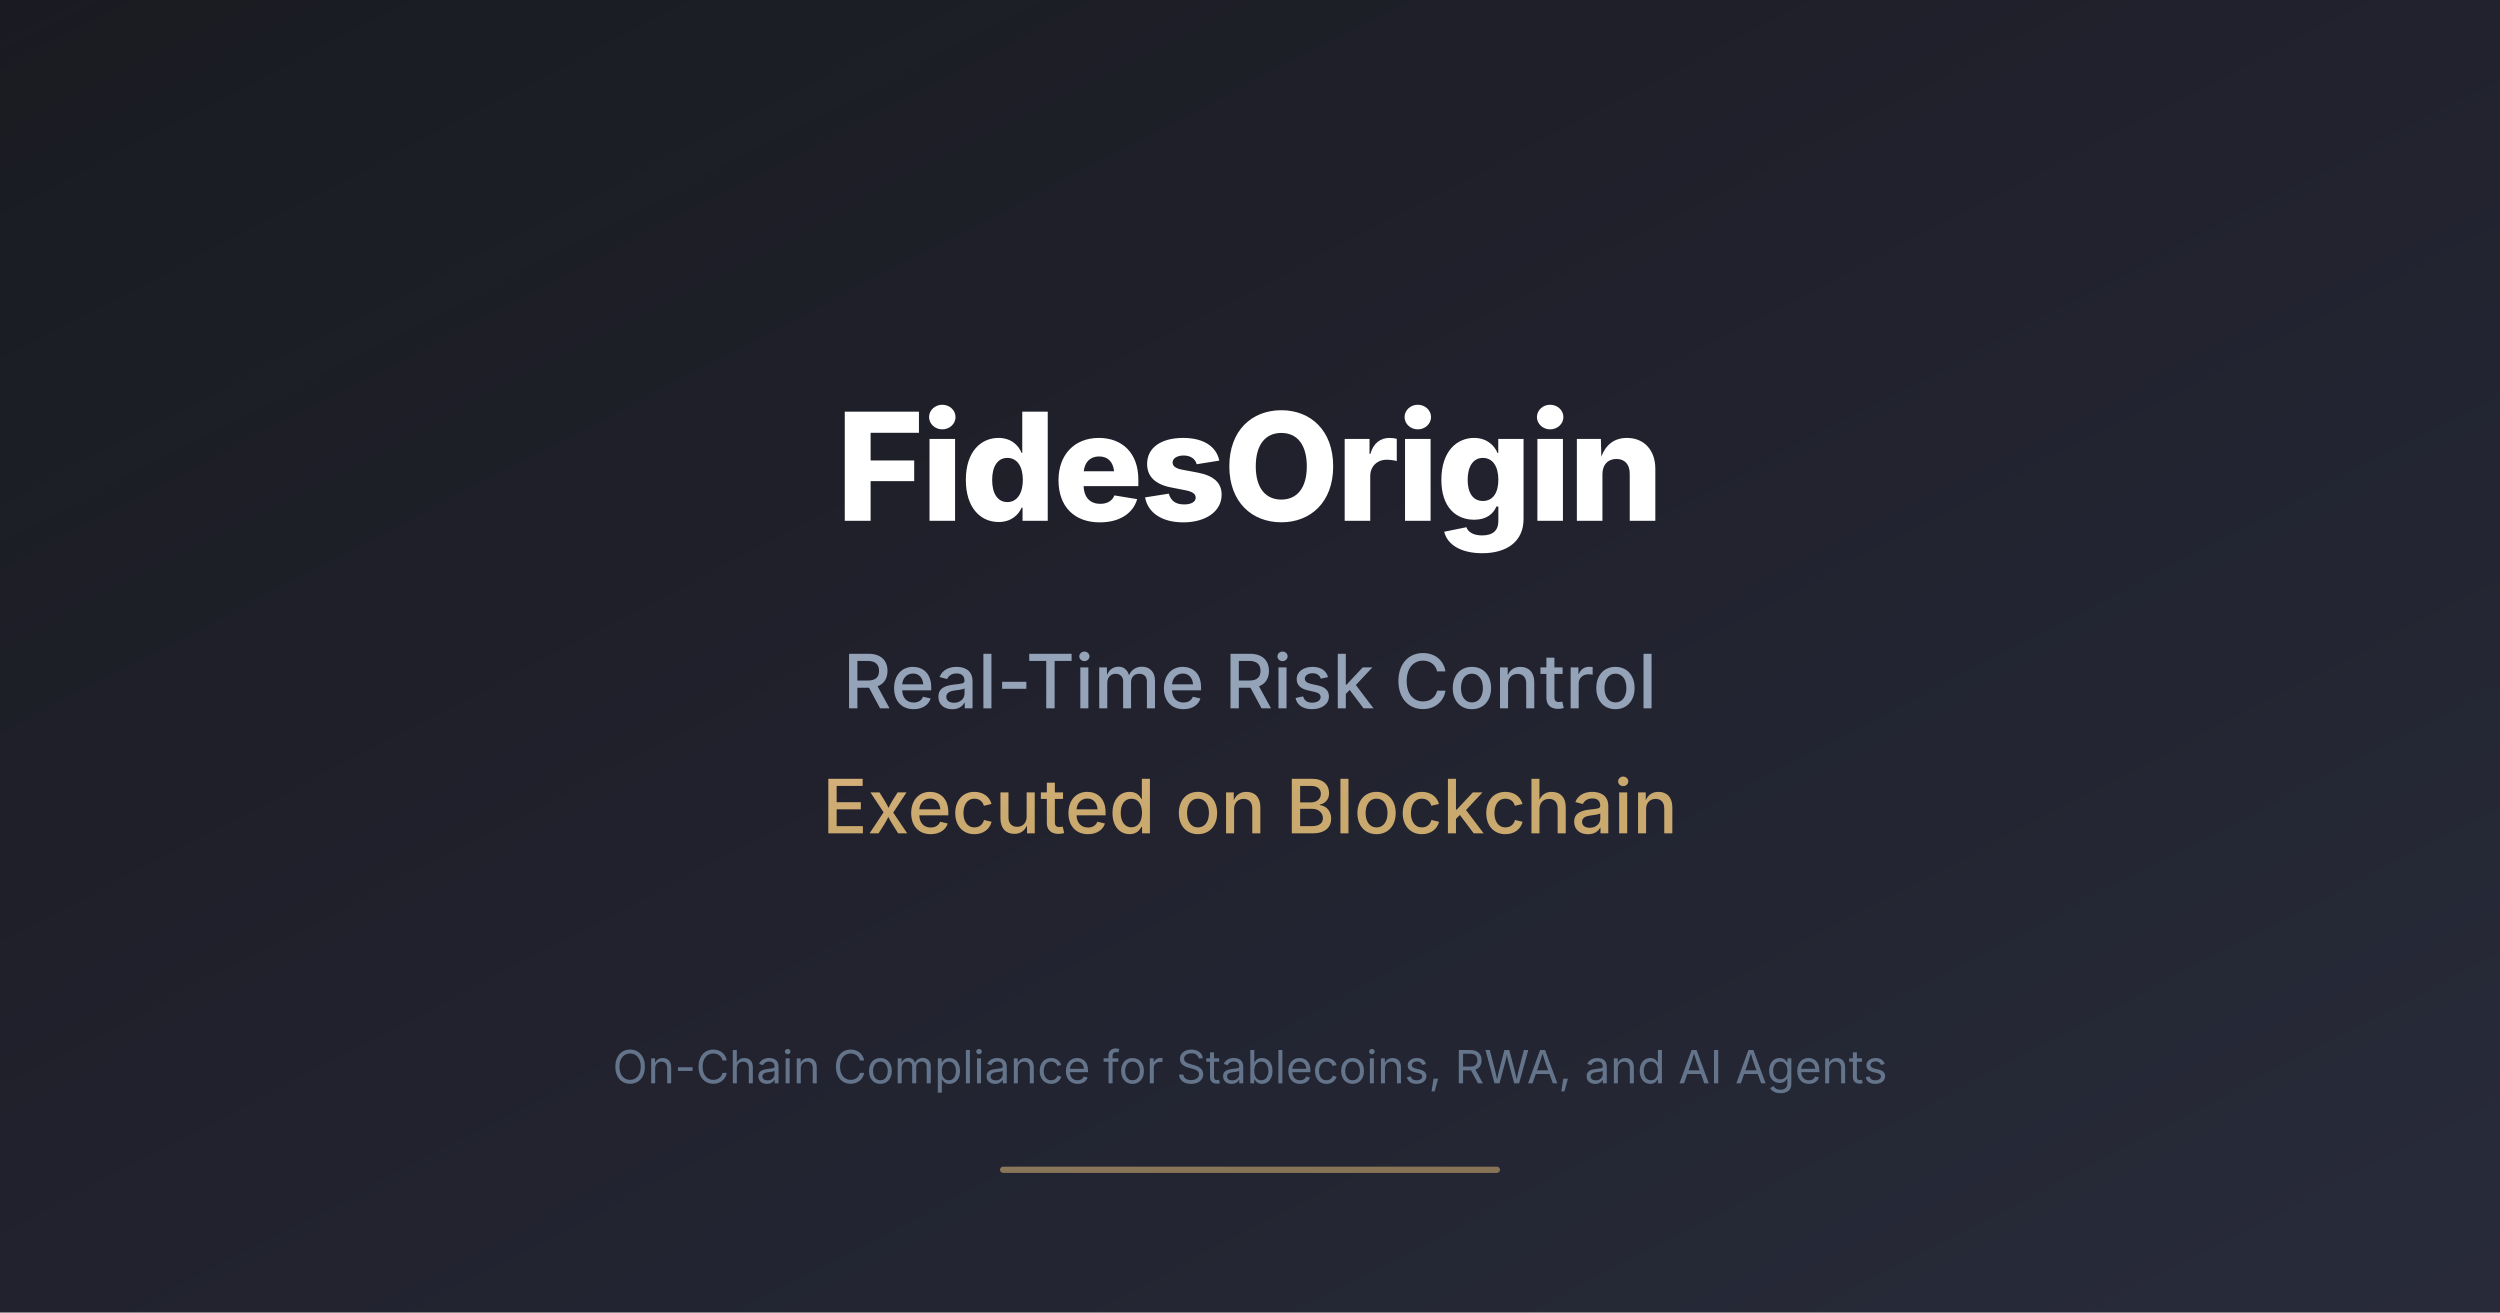
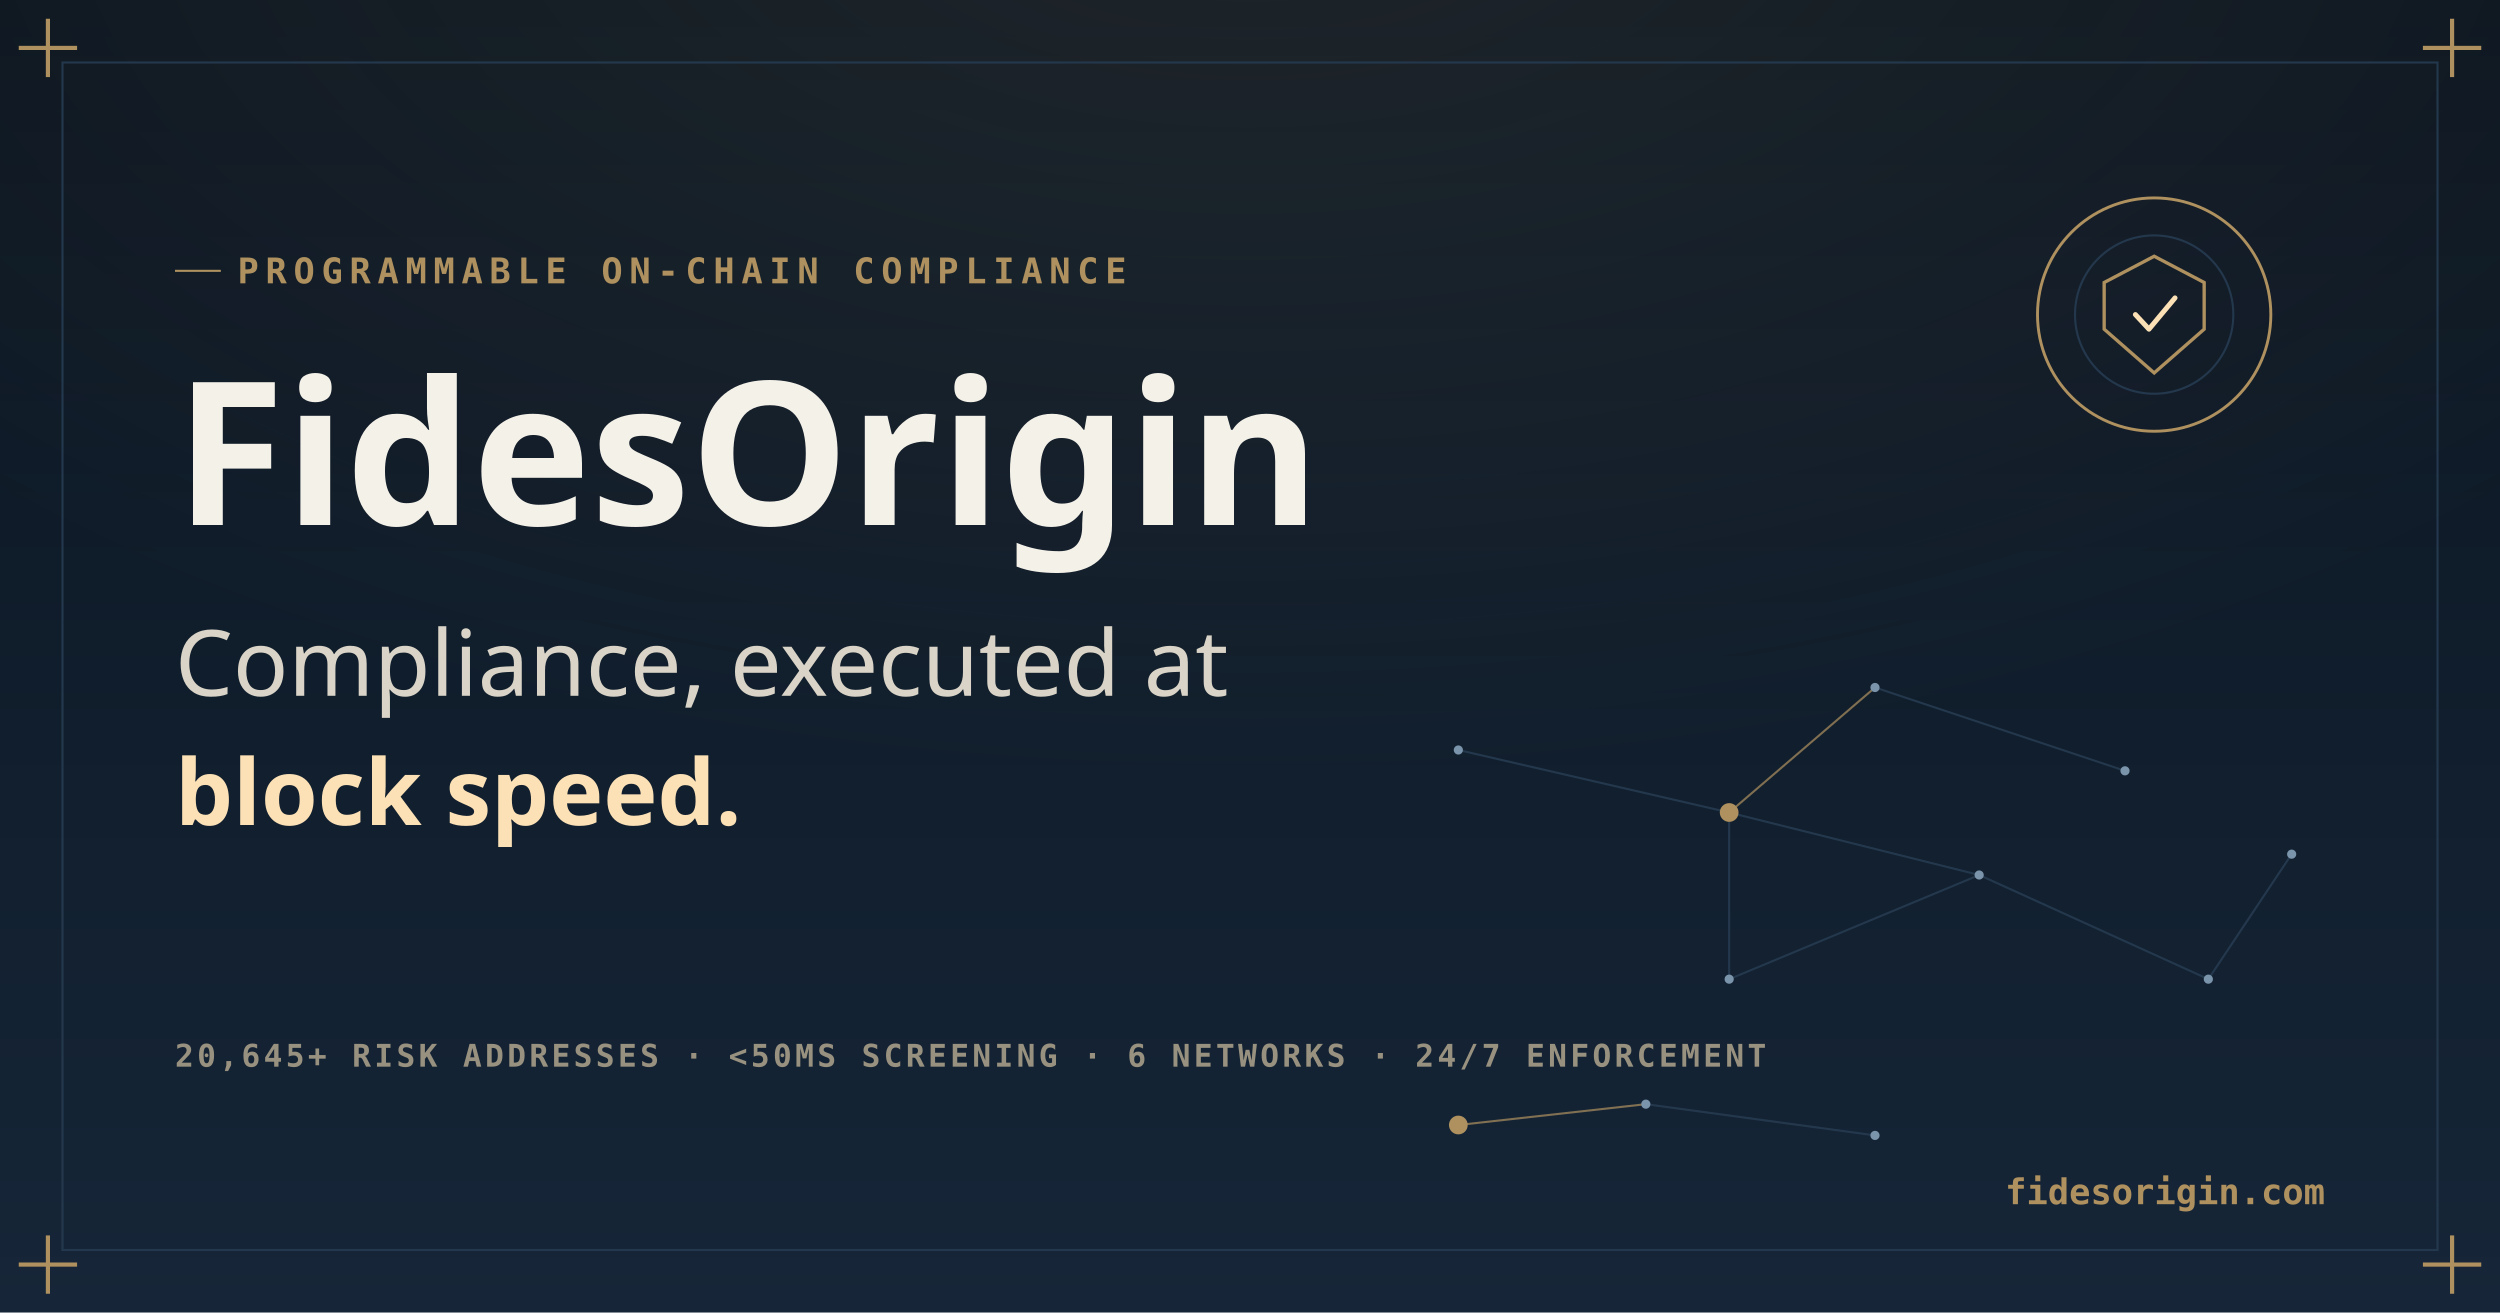
- <svg xmlns="http://www.w3.org/2000/svg" width="1200" height="630">
+ <svg xmlns="http://www.w3.org/2000/svg" width="1200" height="630" viewBox="0 0 1200 630">
  <defs>
-     <linearGradient id="bg" x1="0%" y1="0%" x2="100%" y2="100%">
-       <stop offset="0%" stop-color="#0a0e1a" />
-       <stop offset="100%" stop-color="#1a2035" />
+     <linearGradient id="bg" x1="0%" y1="0%" x2="0%" y2="100%">
+       <stop offset="0%" stop-color="#0a141f" />
+       <stop offset="100%" stop-color="#162638" />
    </linearGradient>
-     <linearGradient id="grad" x1="0%" y1="0%" x2="100%" y2="100%">
-       <stop offset="0%" stop-color="#d4af7a" />
-       <stop offset="50%" stop-color="#c9a96e" />
-       <stop offset="100%" stop-color="#c9a96e" />
-     </linearGradient>
+     <radialGradient id="glow" cx="50%" cy="-10%" r="70%">
+       <stop offset="0%" stop-color="#e3c892" stop-opacity="0.10" />
+       <stop offset="100%" stop-color="#e3c892" stop-opacity="0" />
+     </radialGradient>
  </defs>
  <rect width="1200" height="630" fill="url(#bg)" />
-   <rect x="0" y="0" width="1200" height="630" fill="url(#grad)" opacity="0.08" />
-   <text x="600" y="250" font-family="Inter, -apple-system, sans-serif" font-size="72" font-weight="800" fill="white" text-anchor="middle" letter-spacing="-0.02em">FidesOrigin</text>
-   <text x="600" y="340" font-family="Inter, -apple-system, sans-serif" font-size="36" font-weight="500" fill="#94a3b8" text-anchor="middle">Real-Time Risk Control</text>
-   <text x="600" y="400" font-family="Inter, -apple-system, sans-serif" font-size="36" font-weight="500" fill="url(#grad)" text-anchor="middle">Executed on Blockchain</text>
-   <text x="600" y="520" font-family="Inter, -apple-system, sans-serif" font-size="22" font-weight="400" fill="#64748b" text-anchor="middle">On-Chain Compliance for Stablecoins, RWA, and AI Agents</text>
-   <rect x="480" y="560" width="240" height="3" rx="1.5" fill="url(#grad)" opacity="0.6" />
+   <rect width="1200" height="630" fill="url(#glow)" />
+   <g stroke-width="1">
+     <line x1="700" y1="360" x2="830" y2="390" stroke="#24384d" />
+     <line x1="830" y1="390" x2="900" y2="330" stroke="#af915f" opacity="0.7" />
+     <line x1="830" y1="390" x2="950" y2="420" stroke="#24384d" />
+     <line x1="900" y1="330" x2="1020" y2="370" stroke="#24384d" />
+     <line x1="950" y1="420" x2="1060" y2="470" stroke="#24384d" />
+     <line x1="700" y1="540" x2="790" y2="530" stroke="#af915f" opacity="0.7" />
+     <line x1="790" y1="530" x2="900" y2="545" stroke="#24384d" />
+     <line x1="830" y1="390" x2="830" y2="470" stroke="#24384d" />
+     <line x1="830" y1="470" x2="950" y2="420" stroke="#24384d" />
+     <line x1="1060" y1="470" x2="1100" y2="410" stroke="#24384d" />
+   </g>
+   <g>
+     <circle cx="700" cy="360" r="2.2" fill="#7a94ab" />
+     <circle cx="900" cy="330" r="2.2" fill="#7a94ab" />
+     <circle cx="950" cy="420" r="2.2" fill="#7a94ab" />
+     <circle cx="1020" cy="370" r="2.2" fill="#7a94ab" />
+     <circle cx="1060" cy="470" r="2.2" fill="#7a94ab" />
+     <circle cx="1100" cy="410" r="2.2" fill="#7a94ab" />
+     <circle cx="900" cy="545" r="2.2" fill="#7a94ab" />
+     <circle cx="830" cy="470" r="2.2" fill="#7a94ab" />
+     <circle cx="830" cy="390" r="4.5" fill="#af915f" />
+     <circle cx="700" cy="540" r="4.5" fill="#af915f" />
+     <circle cx="790" cy="530" r="2.2" fill="#7a94ab" />
+   </g>
+   <rect x="30" y="30" width="1140" height="570" fill="none" stroke="#24384d" stroke-width="1" />
+   <g stroke="#af915f" stroke-width="2">
+     <line x1="9" y1="23" x2="37" y2="23" />
+     <line x1="23" y1="9" x2="23" y2="37" />
+     <line x1="1163" y1="23" x2="1191" y2="23" />
+     <line x1="1177" y1="9" x2="1177" y2="37" />
+     <line x1="9" y1="607" x2="37" y2="607" />
+     <line x1="23" y1="593" x2="23" y2="621" />
+     <line x1="1163" y1="607" x2="1191" y2="607" />
+     <line x1="1177" y1="593" x2="1177" y2="621" />
+   </g>
+   <g transform="translate(1034,151)">
+     <circle r="56" fill="none" stroke="#af915f" stroke-width="1.4" />
+     <circle r="38" fill="none" stroke="#24384d" stroke-width="1" />
+     <path d="M0,-28 L24,-15.4 L24,7 L0,28 L-24,7 L-24,-15.4 Z" fill="none" stroke="#af915f" stroke-width="1.6" />
+     <path d="M-9,0 L-2.5,7 L10,-8" fill="none" stroke="#fce1b6" stroke-width="2.4" stroke-linecap="round" stroke-linejoin="round" />
+   </g>
+   <line x1="84" y1="130" x2="106" y2="130" stroke="#af915f" stroke-width="1" />
+   <text x="114" y="136" font-family="'JetBrains Mono', monospace" font-size="17" font-weight="700" fill="#af915f" letter-spacing="3.2">PROGRAMMABLE ON-CHAIN COMPLIANCE</text>
+   <text x="84" y="252" font-family="'Space Grotesk', 'Noto Sans SC', sans-serif" font-size="96" font-weight="700" fill="#f4f1e9">FidesOrigin</text>
+   <text x="84" y="334" font-family="'Plus Jakarta Sans', 'Noto Sans SC', sans-serif" font-size="44" fill="#d9d4c7">Compliance, executed at</text>
+   <text x="84" y="396" font-family="'Plus Jakarta Sans', 'Noto Sans SC', sans-serif" font-size="44" font-weight="700" fill="#fce1b6">block speed.</text>
+   <text x="84" y="512" font-family="'JetBrains Mono', monospace" font-size="15" font-weight="700" fill="#98917f" letter-spacing="1.6">20,645+ RISK ADDRESSES   ·   &lt;50MS SCREENING   ·   6 NETWORKS   ·   24/7 ENFORCEMENT</text>
+   <text x="1116" y="578" font-family="'JetBrains Mono', monospace" font-size="17" font-weight="700" fill="#af915f" text-anchor="end">fidesorigin.com</text>
</svg>
